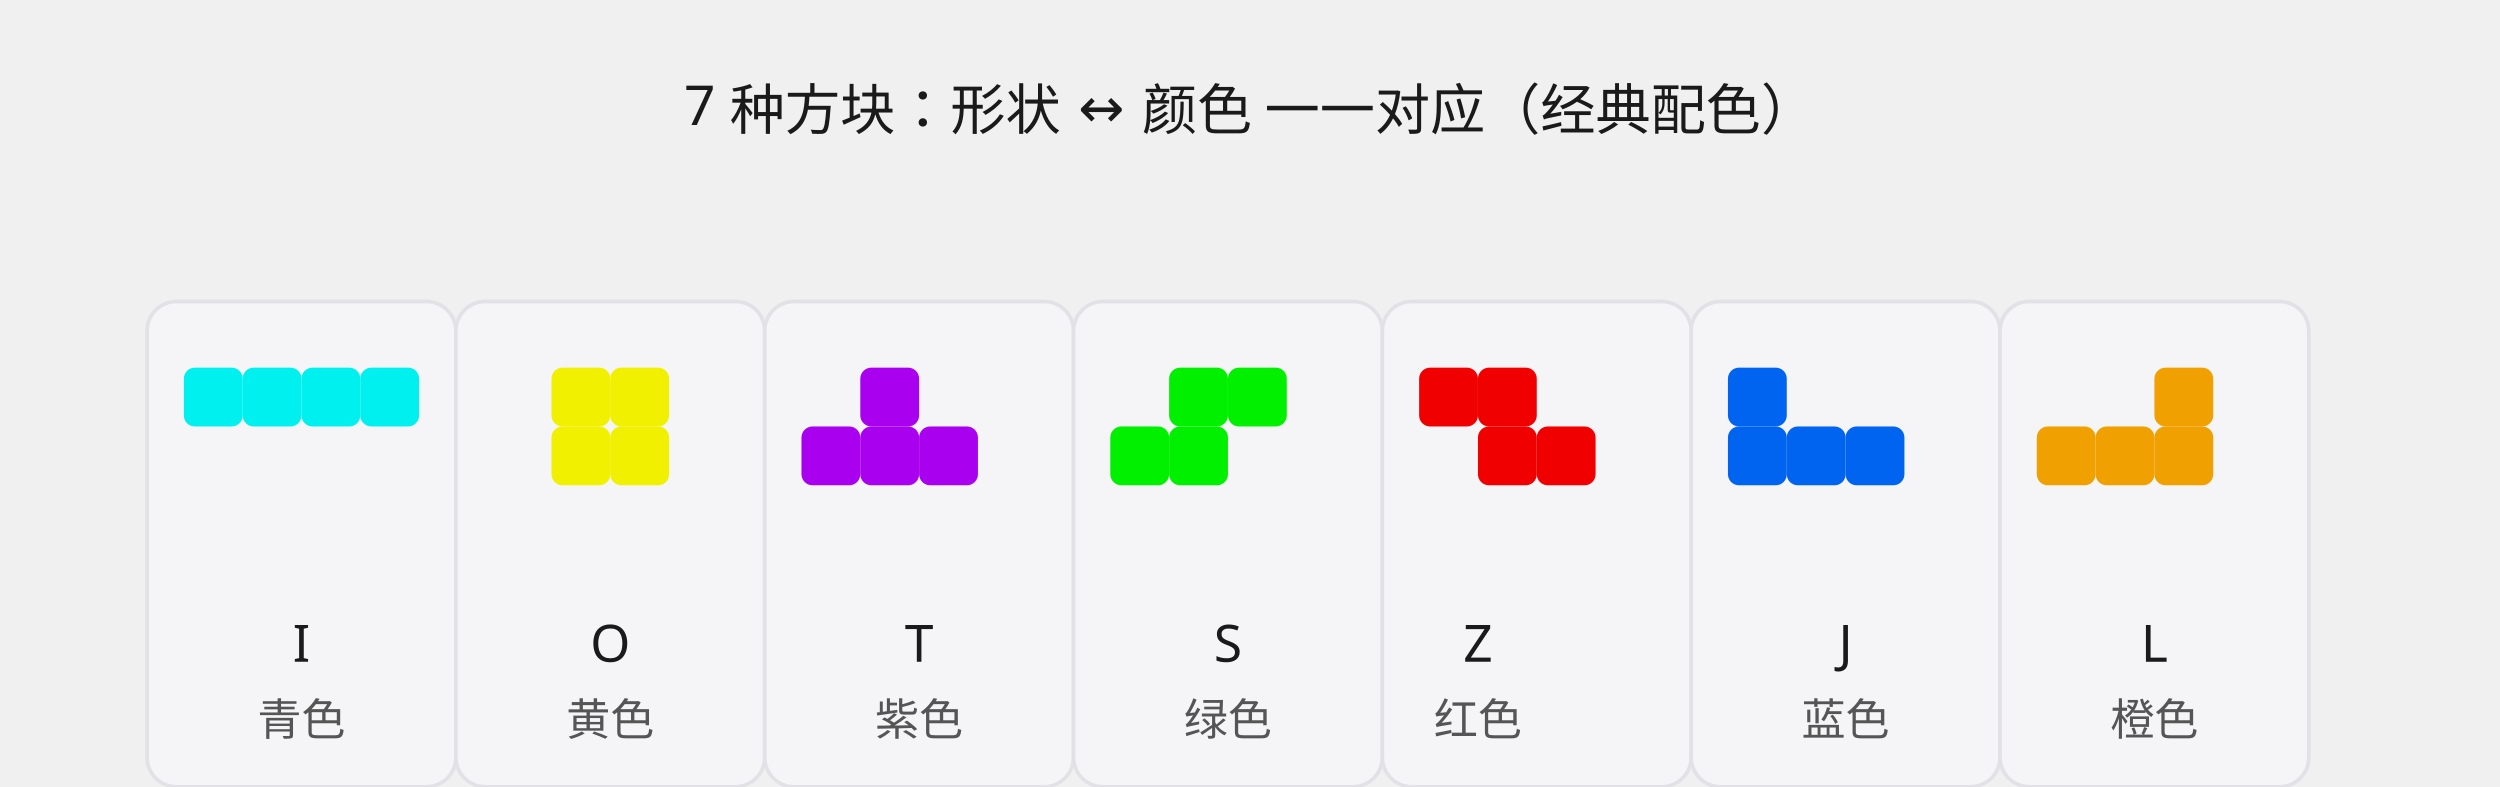
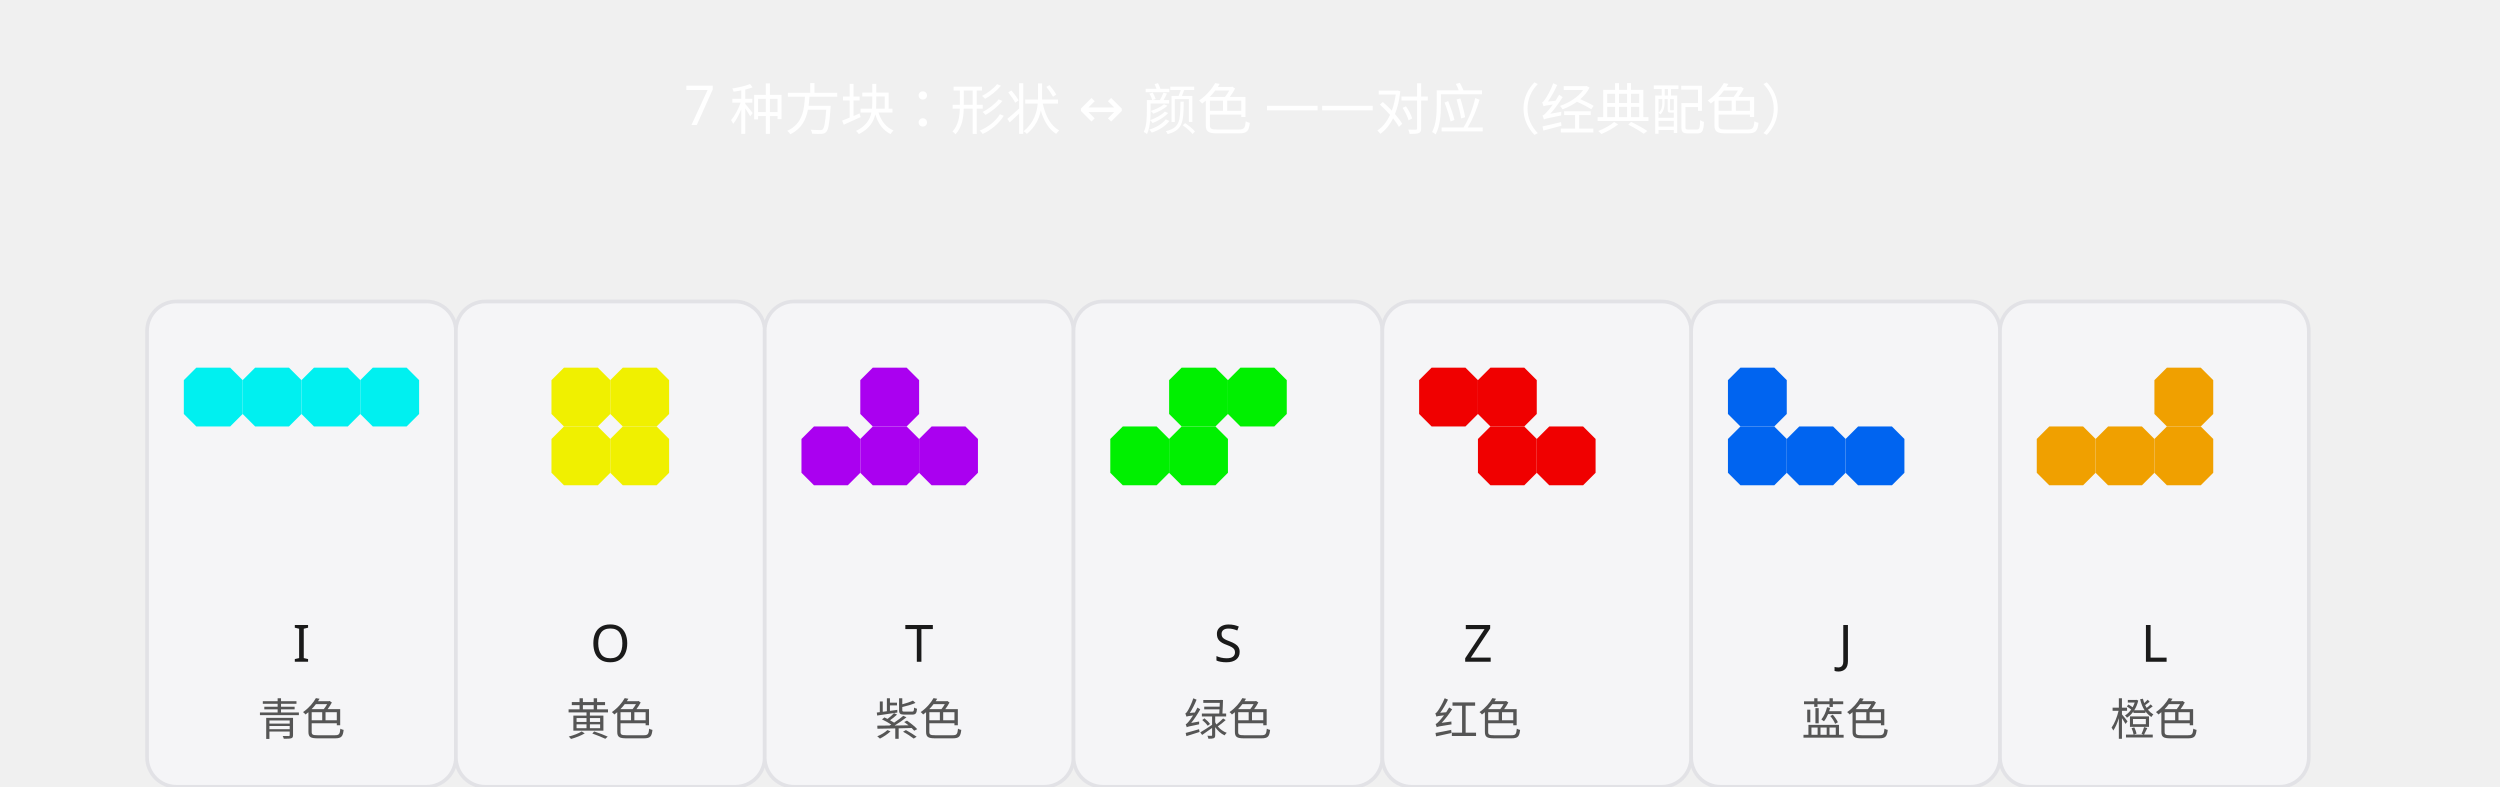
<svg xmlns="http://www.w3.org/2000/svg" viewBox="0 0 680 214" width="680" height="214" role="img">
-   <text x="340" y="34" text-anchor="middle" font-family="sans-serif" font-size="15" font-weight="500" fill="#1a1a1a">7 种方块：形状 ↔ 颜色 一一对应（经典配色）</text>
+   <text x="340" y="34" text-anchor="middle" font-family="sans-serif" font-size="15" font-weight="500" fill="#ffffff">7 种方块：形状 ↔ 颜色 一一对应（经典配色）</text>
  <rect x="40" y="82" width="84" height="132" rx="8" fill="#f5f5f7" stroke="#e2e2e6" />
  <rect x="124" y="82" width="84" height="132" rx="8" fill="#f5f5f7" stroke="#e2e2e6" />
  <rect x="208" y="82" width="84" height="132" rx="8" fill="#f5f5f7" stroke="#e2e2e6" />
  <rect x="292" y="82" width="84" height="132" rx="8" fill="#f5f5f7" stroke="#e2e2e6" />
  <rect x="376" y="82" width="84" height="132" rx="8" fill="#f5f5f7" stroke="#e2e2e6" />
  <rect x="460" y="82" width="84" height="132" rx="8" fill="#f5f5f7" stroke="#e2e2e6" />
  <rect x="544" y="82" width="84" height="132" rx="8" fill="#f5f5f7" stroke="#e2e2e6" />
-   <rect x="50" y="100" width="16" height="16" rx="3" fill="#00F0F0" />
-   <rect x="66" y="100" width="16" height="16" rx="3" fill="#00F0F0" />
-   <rect x="82" y="100" width="16" height="16" rx="3" fill="#00F0F0" />
-   <rect x="98" y="100" width="16" height="16" rx="3" fill="#00F0F0" />
+   <polygon points="53.4,100 62.6,100 66,103.4 66,112.6 62.6,116 53.4,116 50,112.6 50,103.4" fill="#00F0F0" />
+   <polygon points="69.4,100 78.6,100 82,103.4 82,112.6 78.6,116 69.4,116 66,112.6 66,103.4" fill="#00F0F0" />
+   <polygon points="85.4,100 94.6,100 98,103.4 98,112.6 94.6,116 85.4,116 82,112.6 82,103.4" fill="#00F0F0" />
+   <polygon points="101.4,100 110.6,100 114,103.4 114,112.6 110.6,116 101.4,116 98,112.6 98,103.4" fill="#00F0F0" />
  <text x="82" y="180" text-anchor="middle" font-family="sans-serif" font-size="14" font-weight="500" fill="#1a1a1a">I</text>
  <text x="82" y="200" text-anchor="middle" font-family="sans-serif" font-size="12" fill="#555">青色</text>
-   <rect x="150" y="100" width="16" height="16" rx="3" fill="#F0F000" />
-   <rect x="166" y="100" width="16" height="16" rx="3" fill="#F0F000" />
-   <rect x="150" y="116" width="16" height="16" rx="3" fill="#F0F000" />
-   <rect x="166" y="116" width="16" height="16" rx="3" fill="#F0F000" />
+   <polygon points="153.4,100 162.6,100 166,103.4 166,112.6 162.6,116 153.4,116 150,112.6 150,103.4" fill="#F0F000" />
+   <polygon points="169.4,100 178.6,100 182,103.4 182,112.6 178.6,116 169.4,116 166,112.6 166,103.4" fill="#F0F000" />
+   <polygon points="153.4,116 162.6,116 166,119.4 166,128.6 162.6,132 153.4,132 150,128.6 150,119.4" fill="#F0F000" />
+   <polygon points="169.4,116 178.6,116 182,119.4 182,128.6 178.6,132 169.4,132 166,128.6 166,119.4" fill="#F0F000" />
  <text x="166" y="180" text-anchor="middle" font-family="sans-serif" font-size="14" font-weight="500" fill="#1a1a1a">O</text>
  <text x="166" y="200" text-anchor="middle" font-family="sans-serif" font-size="12" fill="#555">黄色</text>
-   <rect x="234" y="100" width="16" height="16" rx="3" fill="#AA00F0" />
-   <rect x="218" y="116" width="16" height="16" rx="3" fill="#AA00F0" />
-   <rect x="234" y="116" width="16" height="16" rx="3" fill="#AA00F0" />
-   <rect x="250" y="116" width="16" height="16" rx="3" fill="#AA00F0" />
+   <polygon points="237.4,100 246.6,100 250,103.4 250,112.6 246.6,116 237.4,116 234,112.6 234,103.4" fill="#AA00F0" />
+   <polygon points="221.4,116 230.6,116 234,119.4 234,128.6 230.6,132 221.4,132 218,128.6 218,119.4" fill="#AA00F0" />
+   <polygon points="237.4,116 246.6,116 250,119.4 250,128.6 246.6,132 237.4,132 234,128.6 234,119.4" fill="#AA00F0" />
+   <polygon points="253.4,116 262.6,116 266,119.4 266,128.6 262.6,132 253.4,132 250,128.6 250,119.4" fill="#AA00F0" />
  <text x="250" y="180" text-anchor="middle" font-family="sans-serif" font-size="14" font-weight="500" fill="#1a1a1a">T</text>
  <text x="250" y="200" text-anchor="middle" font-family="sans-serif" font-size="12" fill="#555">紫色</text>
-   <rect x="318" y="100" width="16" height="16" rx="3" fill="#00F000" />
-   <rect x="334" y="100" width="16" height="16" rx="3" fill="#00F000" />
-   <rect x="302" y="116" width="16" height="16" rx="3" fill="#00F000" />
-   <rect x="318" y="116" width="16" height="16" rx="3" fill="#00F000" />
+   <polygon points="321.4,100 330.6,100 334,103.4 334,112.6 330.6,116 321.4,116 318,112.6 318,103.4" fill="#00F000" />
+   <polygon points="337.4,100 346.6,100 350,103.4 350,112.6 346.6,116 337.4,116 334,112.6 334,103.4" fill="#00F000" />
+   <polygon points="305.4,116 314.6,116 318,119.4 318,128.6 314.6,132 305.4,132 302,128.6 302,119.4" fill="#00F000" />
+   <polygon points="321.4,116 330.6,116 334,119.4 334,128.6 330.6,132 321.4,132 318,128.6 318,119.4" fill="#00F000" />
  <text x="334" y="180" text-anchor="middle" font-family="sans-serif" font-size="14" font-weight="500" fill="#1a1a1a">S</text>
  <text x="334" y="200" text-anchor="middle" font-family="sans-serif" font-size="12" fill="#555">绿色</text>
-   <rect x="386" y="100" width="16" height="16" rx="3" fill="#F00000" />
-   <rect x="402" y="100" width="16" height="16" rx="3" fill="#F00000" />
-   <rect x="402" y="116" width="16" height="16" rx="3" fill="#F00000" />
-   <rect x="418" y="116" width="16" height="16" rx="3" fill="#F00000" />
+   <polygon points="389.4,100 398.6,100 402,103.4 402,112.6 398.6,116 389.4,116 386,112.6 386,103.4" fill="#F00000" />
+   <polygon points="405.4,100 414.6,100 418,103.4 418,112.6 414.6,116 405.4,116 402,112.6 402,103.4" fill="#F00000" />
+   <polygon points="405.4,116 414.6,116 418,119.4 418,128.6 414.6,132 405.4,132 402,128.6 402,119.4" fill="#F00000" />
+   <polygon points="421.4,116 430.6,116 434,119.4 434,128.6 430.6,132 421.4,132 418,128.6 418,119.4" fill="#F00000" />
  <text x="402" y="180" text-anchor="middle" font-family="sans-serif" font-size="14" font-weight="500" fill="#1a1a1a">Z</text>
  <text x="402" y="200" text-anchor="middle" font-family="sans-serif" font-size="12" fill="#555">红色</text>
-   <rect x="470" y="100" width="16" height="16" rx="3" fill="#0064F0" />
-   <rect x="470" y="116" width="16" height="16" rx="3" fill="#0064F0" />
-   <rect x="486" y="116" width="16" height="16" rx="3" fill="#0064F0" />
-   <rect x="502" y="116" width="16" height="16" rx="3" fill="#0064F0" />
+   <polygon points="473.4,100 482.6,100 486,103.4 486,112.6 482.6,116 473.4,116 470,112.6 470,103.4" fill="#0064F0" />
+   <polygon points="473.4,116 482.6,116 486,119.4 486,128.6 482.6,132 473.4,132 470,128.6 470,119.4" fill="#0064F0" />
+   <polygon points="489.4,116 498.6,116 502,119.4 502,128.6 498.6,132 489.4,132 486,128.6 486,119.4" fill="#0064F0" />
+   <polygon points="505.4,116 514.6,116 518,119.4 518,128.6 514.6,132 505.4,132 502,128.6 502,119.4" fill="#0064F0" />
  <text x="502" y="180" text-anchor="middle" font-family="sans-serif" font-size="14" font-weight="500" fill="#1a1a1a">J</text>
  <text x="502" y="200" text-anchor="middle" font-family="sans-serif" font-size="12" fill="#555">蓝色</text>
-   <rect x="586" y="100" width="16" height="16" rx="3" fill="#F0A000" />
-   <rect x="554" y="116" width="16" height="16" rx="3" fill="#F0A000" />
-   <rect x="570" y="116" width="16" height="16" rx="3" fill="#F0A000" />
-   <rect x="586" y="116" width="16" height="16" rx="3" fill="#F0A000" />
+   <polygon points="589.4,100 598.6,100 602,103.4 602,112.6 598.6,116 589.4,116 586,112.6 586,103.4" fill="#F0A000" />
+   <polygon points="557.4,116 566.6,116 570,119.4 570,128.6 566.6,132 557.4,132 554,128.6 554,119.4" fill="#F0A000" />
+   <polygon points="573.4,116 582.6,116 586,119.4 586,128.6 582.6,132 573.4,132 570,128.6 570,119.4" fill="#F0A000" />
+   <polygon points="589.4,116 598.6,116 602,119.4 602,128.6 598.6,132 589.4,132 586,128.6 586,119.4" fill="#F0A000" />
  <text x="586" y="180" text-anchor="middle" font-family="sans-serif" font-size="14" font-weight="500" fill="#1a1a1a">L</text>
  <text x="586" y="200" text-anchor="middle" font-family="sans-serif" font-size="12" fill="#555">橙色</text>
</svg>
